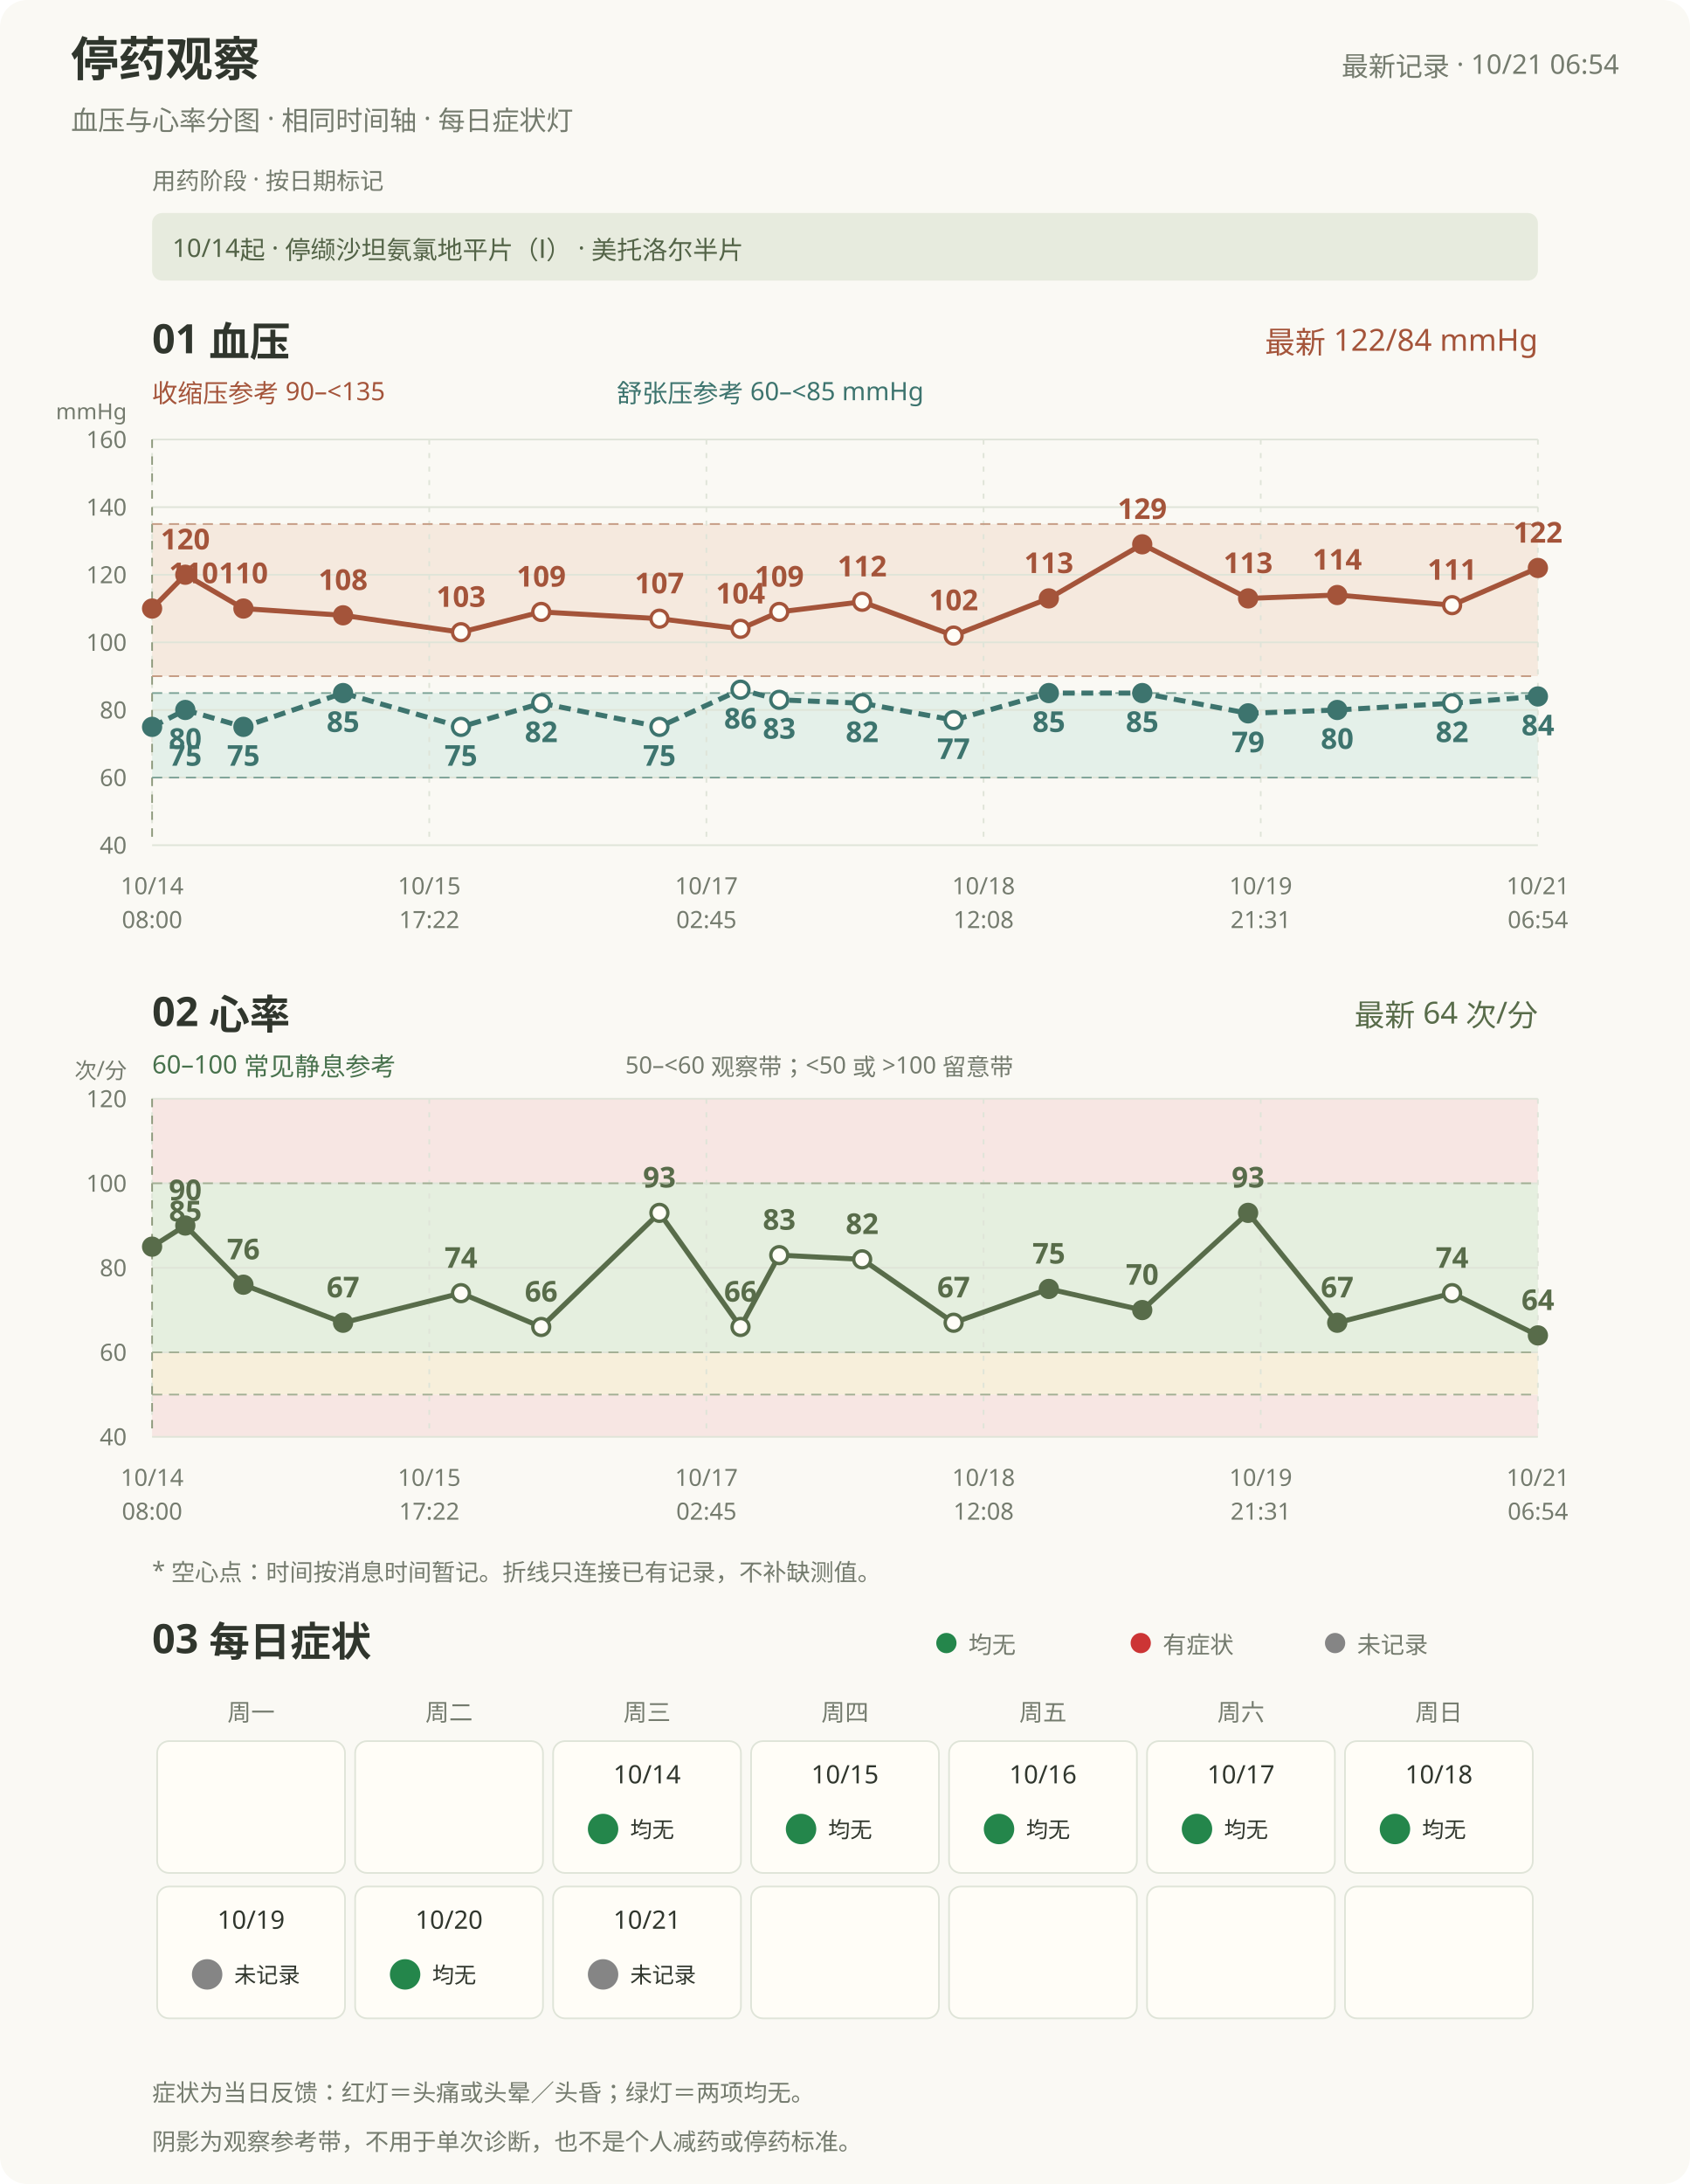
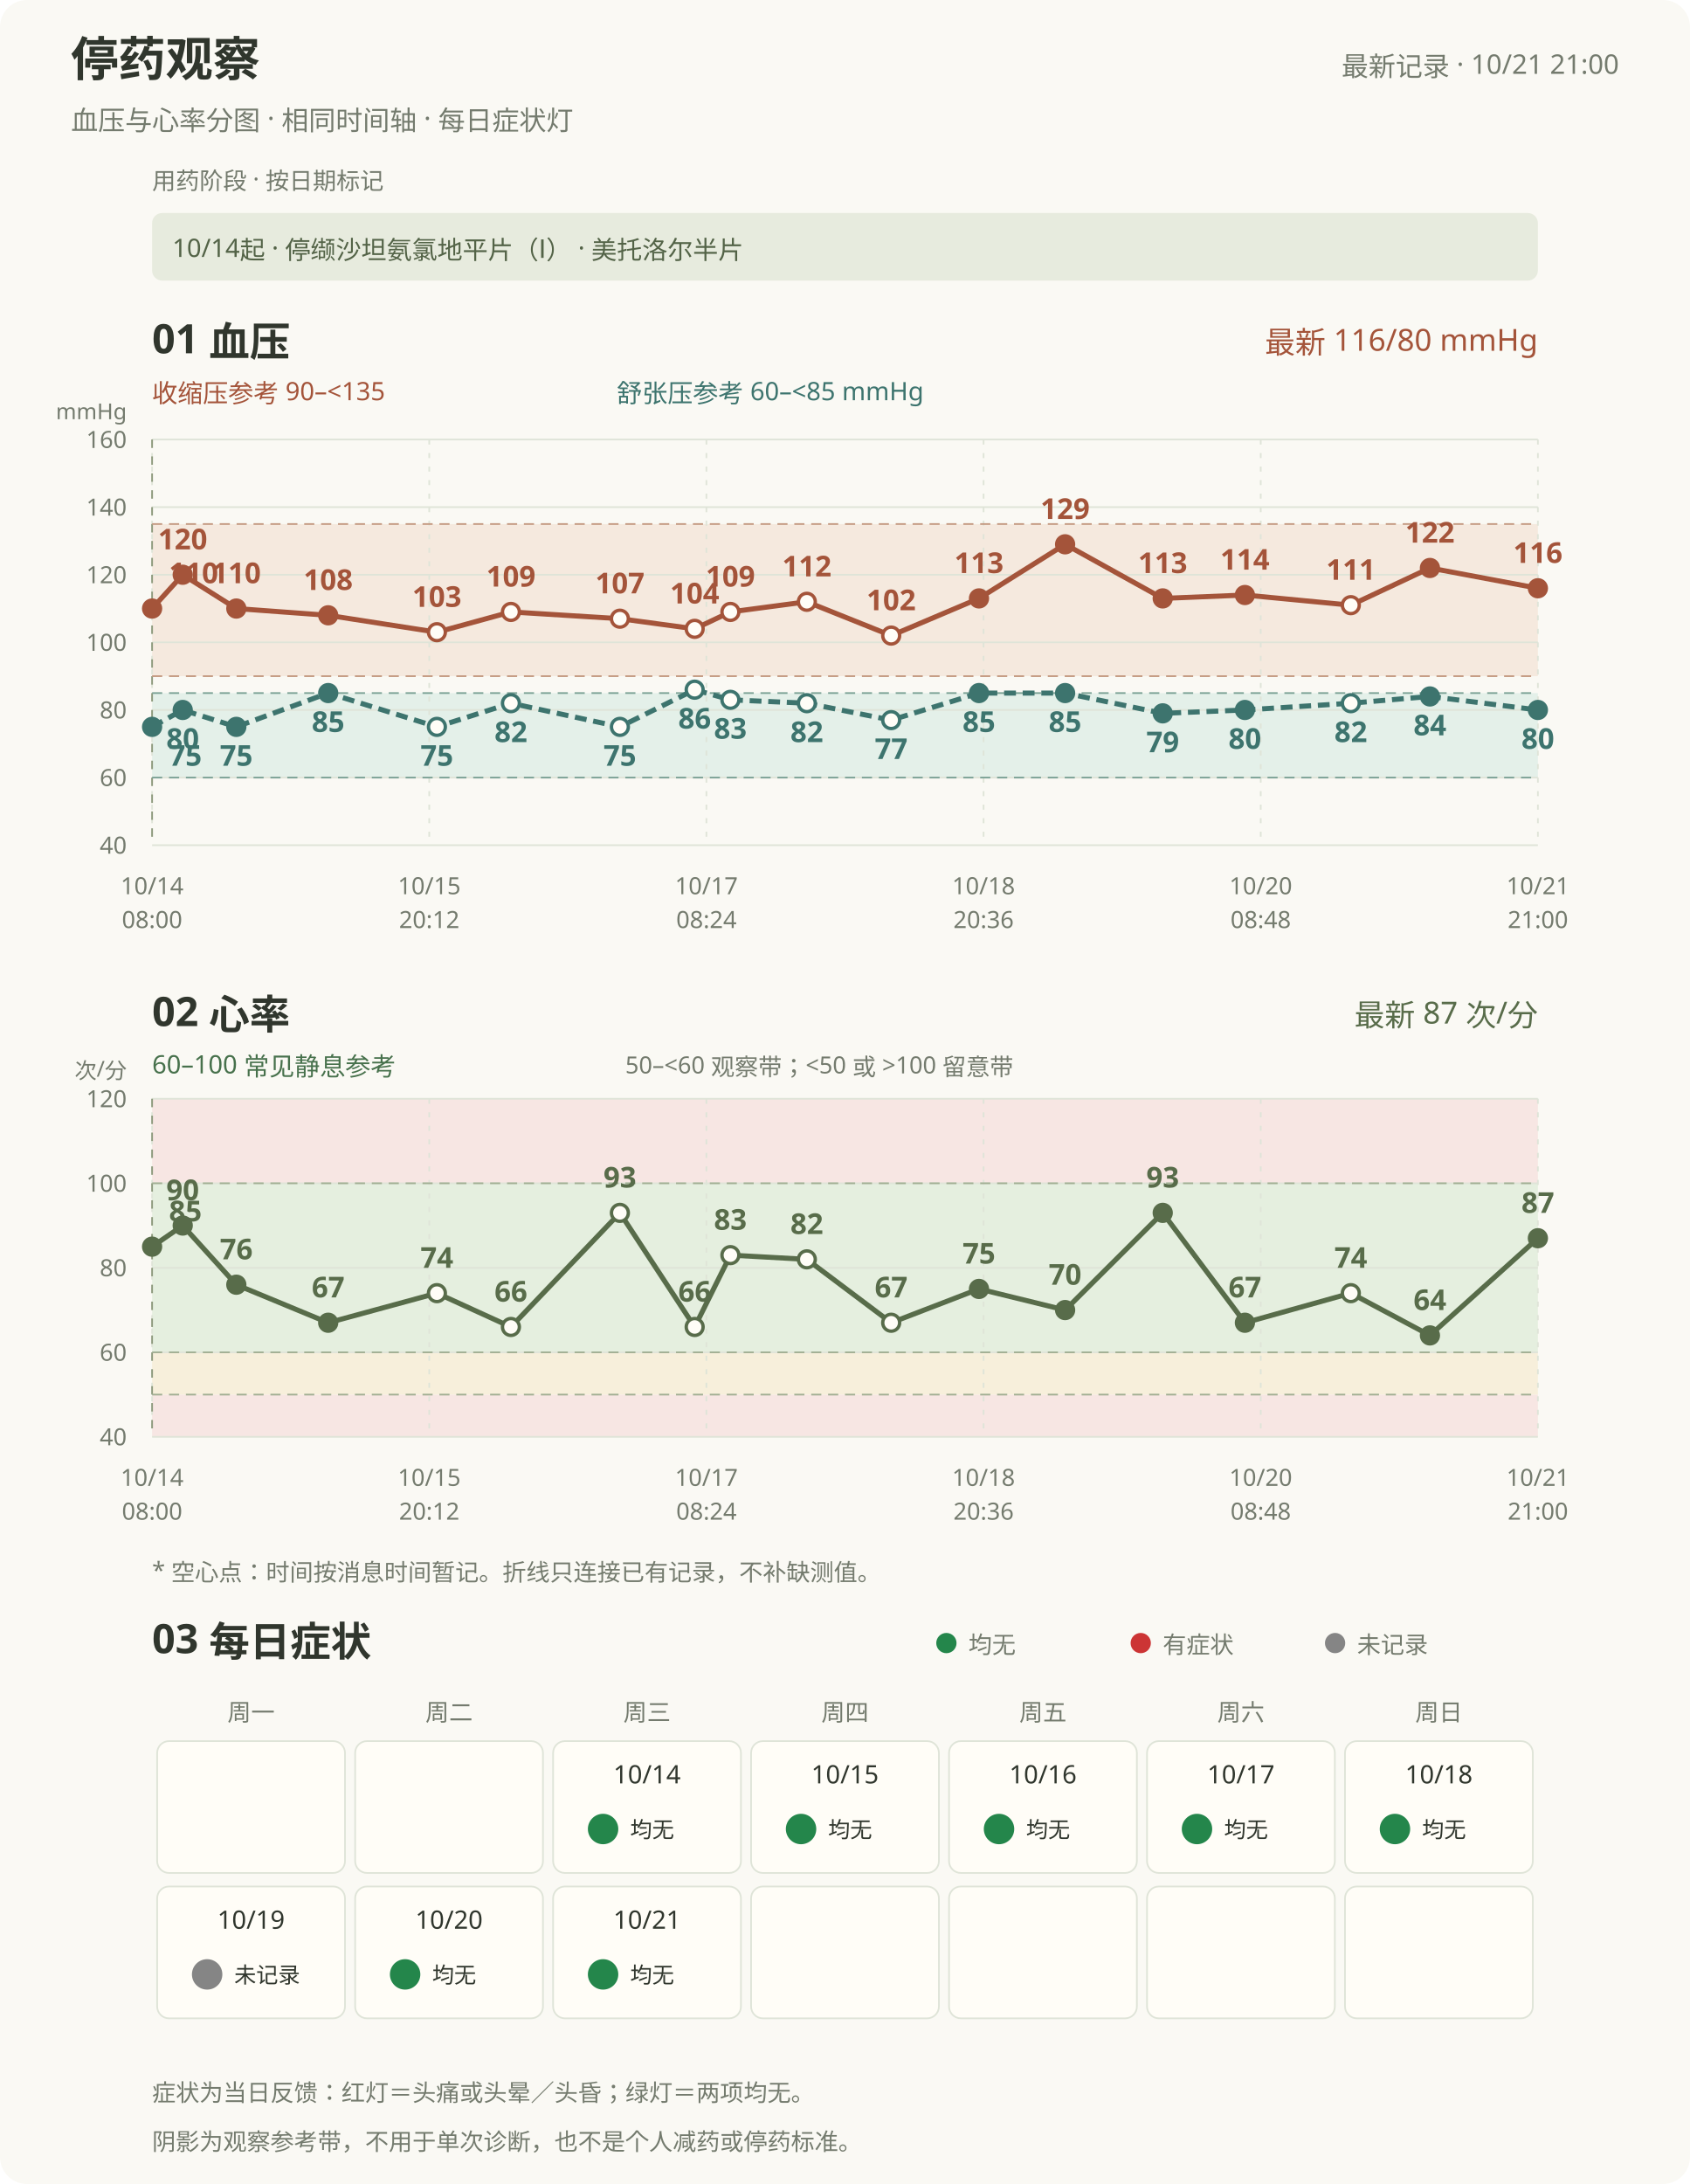
<svg xmlns="http://www.w3.org/2000/svg" viewBox="0 0 1000 1292" role="img" aria-labelledby="title desc">
  <rect width="1000" height="1292" rx="16" fill="#faf9f4" />
  <g font-family="system-ui,Microsoft YaHei,sans-serif" fill="#30362d">
    <text x="42" y="45" font-size="28" fill="#30362d" font-weight="600">停药观察</text>
-     <text x="958" y="45" font-size="16" fill="#747b6e" text-anchor="end">最新记录 · 10/21 06:54</text>
+     <text x="958" y="45" font-size="16" fill="#747b6e" text-anchor="end">最新记录 · 10/21 21:00</text>
    <text x="42" y="77" font-size="16" fill="#747b6e">血压与心率分图 · 相同时间轴 · 每日症状灯</text>
    <text x="90" y="112" font-size="14" fill="#747b6e">用药阶段 · 按日期标记</text>
    <rect x="90" y="126" width="820" height="40" rx="6" fill="#e7ebde" />
    <text x="102" y="152" font-size="15" fill="#536347">10/14起 · 停缬沙坦氨氯地平片（Ⅰ） · 美托洛尔半片</text>
    <text x="90" y="209" font-size="24" fill="#30362d" font-weight="600">01  血压</text>
-     <text x="910" y="209" font-size="18" fill="#a4543a" text-anchor="end">最新 122/84 mmHg</text>
+     <text x="910" y="209" font-size="18" fill="#a4543a" text-anchor="end">最新 116/80 mmHg</text>
    <text x="90" y="238" font-size="15" fill="#a4543a">收缩压参考 90–&lt;135</text>
    <text x="365" y="238" font-size="15" fill="#3d746e">舒张压参考 60–&lt;85 mmHg</text>
    <rect data-band="systolic-90-135" x="90" y="310" width="820" height="90" fill="#f5e9de" />
    <rect data-band="diastolic-60-85" x="90" y="410" width="820" height="50" fill="#e4f0e9" />
    <text x="75" y="248" font-size="13" fill="#747b6e" text-anchor="end">mmHg</text>
    <line x1="90" y1="500" x2="910" y2="500" stroke="#dfe4d8" />
    <text x="75" y="505" font-size="14" fill="#747b6e" text-anchor="end">40</text>
    <line x1="90" y1="460" x2="910" y2="460" stroke="#dfe4d8" />
    <text x="75" y="465" font-size="14" fill="#747b6e" text-anchor="end">60</text>
    <line x1="90" y1="420" x2="910" y2="420" stroke="#dfe4d8" />
    <text x="75" y="425" font-size="14" fill="#747b6e" text-anchor="end">80</text>
    <line x1="90" y1="380" x2="910" y2="380" stroke="#dfe4d8" />
    <text x="75" y="385" font-size="14" fill="#747b6e" text-anchor="end">100</text>
    <line x1="90" y1="340" x2="910" y2="340" stroke="#dfe4d8" />
    <text x="75" y="345" font-size="14" fill="#747b6e" text-anchor="end">120</text>
    <line x1="90" y1="300" x2="910" y2="300" stroke="#dfe4d8" />
    <text x="75" y="305" font-size="14" fill="#747b6e" text-anchor="end">140</text>
    <line x1="90" y1="260" x2="910" y2="260" stroke="#dfe4d8" />
    <text x="75" y="265" font-size="14" fill="#747b6e" text-anchor="end">160</text>
    <line x1="90" y1="260" x2="90" y2="500" stroke="#dfe4d8" stroke-dasharray="3 5" />
    <text x="90" y="529" font-size="14" fill="#747b6e" text-anchor="middle">10/14</text>
    <text x="90" y="549" font-size="14" fill="#747b6e" text-anchor="middle">08:00</text>
    <line x1="254" y1="260" x2="254" y2="500" stroke="#dfe4d8" stroke-dasharray="3 5" />
    <text x="254" y="529" font-size="14" fill="#747b6e" text-anchor="middle">10/15</text>
-     <text x="254" y="549" font-size="14" fill="#747b6e" text-anchor="middle">17:22</text>
+     <text x="254" y="549" font-size="14" fill="#747b6e" text-anchor="middle">20:12</text>
    <line x1="418" y1="260" x2="418" y2="500" stroke="#dfe4d8" stroke-dasharray="3 5" />
    <text x="418" y="529" font-size="14" fill="#747b6e" text-anchor="middle">10/17</text>
-     <text x="418" y="549" font-size="14" fill="#747b6e" text-anchor="middle">02:45</text>
+     <text x="418" y="549" font-size="14" fill="#747b6e" text-anchor="middle">08:24</text>
    <line x1="582" y1="260" x2="582" y2="500" stroke="#dfe4d8" stroke-dasharray="3 5" />
    <text x="582" y="529" font-size="14" fill="#747b6e" text-anchor="middle">10/18</text>
-     <text x="582" y="549" font-size="14" fill="#747b6e" text-anchor="middle">12:08</text>
+     <text x="582" y="549" font-size="14" fill="#747b6e" text-anchor="middle">20:36</text>
    <line x1="746" y1="260" x2="746" y2="500" stroke="#dfe4d8" stroke-dasharray="3 5" />
-     <text x="746" y="529" font-size="14" fill="#747b6e" text-anchor="middle">10/19</text>
-     <text x="746" y="549" font-size="14" fill="#747b6e" text-anchor="middle">21:31</text>
+     <text x="746" y="529" font-size="14" fill="#747b6e" text-anchor="middle">10/20</text>
+     <text x="746" y="549" font-size="14" fill="#747b6e" text-anchor="middle">08:48</text>
    <line x1="910" y1="260" x2="910" y2="500" stroke="#dfe4d8" stroke-dasharray="3 5" />
    <text x="910" y="529" font-size="14" fill="#747b6e" text-anchor="middle">10/21</text>
-     <text x="910" y="549" font-size="14" fill="#747b6e" text-anchor="middle">06:54</text>
+     <text x="910" y="549" font-size="14" fill="#747b6e" text-anchor="middle">21:00</text>
    <line x1="90" y1="260" x2="90" y2="500" stroke="#8d997c" stroke-dasharray="5 5" />
    <line x1="90" y1="400" x2="910" y2="400" stroke="#c49a82" stroke-dasharray="6 4" />
    <line x1="90" y1="310" x2="910" y2="310" stroke="#c49a82" stroke-dasharray="6 4" />
    <line x1="90" y1="460" x2="910" y2="460" stroke="#7ca296" stroke-dasharray="6 4" />
    <line x1="90" y1="410" x2="910" y2="410" stroke="#7ca296" stroke-dasharray="6 4" />
-     <polyline data-series="systolic" points="90,360 109.652,340 144.044,360 203.002,364 272.768,374 320.262,362 390.192,366 438.177,372 461.104,362 510.154,356 564.28,376 620.617,354 675.89,322 738.532,354 791.266,352 859.231,358 910,336" fill="none" stroke="#a4543a" stroke-width="3" stroke-linejoin="round" />
+     <polyline data-series="systolic" points="90,360 108.122,340 139.834,360 194.199,364 258.53,374 302.324,362 366.807,366 411.053,372 432.195,362 477.424,356 527.333,376 579.282,354 630.249,322 688.011,354 736.637,352 799.308,358 846.122,336 910,348" fill="none" stroke="#a4543a" stroke-width="3" stroke-linejoin="round" />
    <circle data-reading="systolic" cx="90" cy="360" r="5" stroke="#a4543a" stroke-width="2" fill="#a4543a" />
    <text x="100" y="345" font-size="17" fill="#a4543a" text-anchor="start" font-weight="600">110</text>
-     <circle data-reading="systolic" cx="109.652" cy="340" r="5" stroke="#a4543a" stroke-width="2" fill="#a4543a" />
-     <text x="109.652" y="325" font-size="17" fill="#a4543a" text-anchor="middle" font-weight="600">120</text>
-     <circle data-reading="systolic" cx="144.044" cy="360" r="5" stroke="#a4543a" stroke-width="2" fill="#a4543a" />
-     <text x="144.044" y="345" font-size="17" fill="#a4543a" text-anchor="middle" font-weight="600">110</text>
-     <circle data-reading="systolic" cx="203.002" cy="364" r="5" stroke="#a4543a" stroke-width="2" fill="#a4543a" />
-     <text x="203.002" y="349" font-size="17" fill="#a4543a" text-anchor="middle" font-weight="600">108</text>
-     <circle data-reading="systolic" cx="272.768" cy="374" r="5" stroke="#a4543a" stroke-width="2" fill="#fffdf7" />
-     <text x="272.768" y="359" font-size="17" fill="#a4543a" text-anchor="middle" font-weight="600">103</text>
-     <circle data-reading="systolic" cx="320.262" cy="362" r="5" stroke="#a4543a" stroke-width="2" fill="#fffdf7" />
-     <text x="320.262" y="347" font-size="17" fill="#a4543a" text-anchor="middle" font-weight="600">109</text>
-     <circle data-reading="systolic" cx="390.192" cy="366" r="5" stroke="#a4543a" stroke-width="2" fill="#fffdf7" />
-     <text x="390.192" y="351" font-size="17" fill="#a4543a" text-anchor="middle" font-weight="600">107</text>
-     <circle data-reading="systolic" cx="438.177" cy="372" r="5" stroke="#a4543a" stroke-width="2" fill="#fffdf7" />
-     <text x="438.177" y="357" font-size="17" fill="#a4543a" text-anchor="middle" font-weight="600">104</text>
-     <circle data-reading="systolic" cx="461.104" cy="362" r="5" stroke="#a4543a" stroke-width="2" fill="#fffdf7" />
-     <text x="461.104" y="347" font-size="17" fill="#a4543a" text-anchor="middle" font-weight="600">109</text>
-     <circle data-reading="systolic" cx="510.154" cy="356" r="5" stroke="#a4543a" stroke-width="2" fill="#fffdf7" />
-     <text x="510.154" y="341" font-size="17" fill="#a4543a" text-anchor="middle" font-weight="600">112</text>
-     <circle data-reading="systolic" cx="564.28" cy="376" r="5" stroke="#a4543a" stroke-width="2" fill="#fffdf7" />
-     <text x="564.28" y="361" font-size="17" fill="#a4543a" text-anchor="middle" font-weight="600">102</text>
-     <circle data-reading="systolic" cx="620.617" cy="354" r="5" stroke="#a4543a" stroke-width="2" fill="#a4543a" />
-     <text x="620.617" y="339" font-size="17" fill="#a4543a" text-anchor="middle" font-weight="600">113</text>
-     <circle data-reading="systolic" cx="675.89" cy="322" r="5" stroke="#a4543a" stroke-width="2" fill="#a4543a" />
-     <text x="675.89" y="307" font-size="17" fill="#a4543a" text-anchor="middle" font-weight="600">129</text>
-     <circle data-reading="systolic" cx="738.532" cy="354" r="5" stroke="#a4543a" stroke-width="2" fill="#a4543a" />
-     <text x="738.532" y="339" font-size="17" fill="#a4543a" text-anchor="middle" font-weight="600">113</text>
-     <circle data-reading="systolic" cx="791.266" cy="352" r="5" stroke="#a4543a" stroke-width="2" fill="#a4543a" />
-     <text x="791.266" y="337" font-size="17" fill="#a4543a" text-anchor="middle" font-weight="600">114</text>
-     <circle data-reading="systolic" cx="859.231" cy="358" r="5" stroke="#a4543a" stroke-width="2" fill="#fffdf7" />
-     <text x="859.231" y="343" font-size="17" fill="#a4543a" text-anchor="middle" font-weight="600">111</text>
-     <circle data-reading="systolic" cx="910" cy="336" r="5" stroke="#a4543a" stroke-width="2" fill="#a4543a" />
-     <text x="910" y="321" font-size="17" fill="#a4543a" text-anchor="middle" font-weight="600">122</text>
-     <polyline data-series="diastolic" points="90,430 109.652,420 144.044,430 203.002,410 272.768,430 320.262,416 390.192,430 438.177,408 461.104,414 510.154,416 564.28,426 620.617,410 675.89,410 738.532,422 791.266,420 859.231,416 910,412" fill="none" stroke="#3d746e" stroke-width="3" stroke-linejoin="round" stroke-dasharray="7 4" />
+     <circle data-reading="systolic" cx="108.122" cy="340" r="5" stroke="#a4543a" stroke-width="2" fill="#a4543a" />
+     <text x="108.122" y="325" font-size="17" fill="#a4543a" text-anchor="middle" font-weight="600">120</text>
+     <circle data-reading="systolic" cx="139.834" cy="360" r="5" stroke="#a4543a" stroke-width="2" fill="#a4543a" />
+     <text x="139.834" y="345" font-size="17" fill="#a4543a" text-anchor="middle" font-weight="600">110</text>
+     <circle data-reading="systolic" cx="194.199" cy="364" r="5" stroke="#a4543a" stroke-width="2" fill="#a4543a" />
+     <text x="194.199" y="349" font-size="17" fill="#a4543a" text-anchor="middle" font-weight="600">108</text>
+     <circle data-reading="systolic" cx="258.53" cy="374" r="5" stroke="#a4543a" stroke-width="2" fill="#fffdf7" />
+     <text x="258.53" y="359" font-size="17" fill="#a4543a" text-anchor="middle" font-weight="600">103</text>
+     <circle data-reading="systolic" cx="302.324" cy="362" r="5" stroke="#a4543a" stroke-width="2" fill="#fffdf7" />
+     <text x="302.324" y="347" font-size="17" fill="#a4543a" text-anchor="middle" font-weight="600">109</text>
+     <circle data-reading="systolic" cx="366.807" cy="366" r="5" stroke="#a4543a" stroke-width="2" fill="#fffdf7" />
+     <text x="366.807" y="351" font-size="17" fill="#a4543a" text-anchor="middle" font-weight="600">107</text>
+     <circle data-reading="systolic" cx="411.053" cy="372" r="5" stroke="#a4543a" stroke-width="2" fill="#fffdf7" />
+     <text x="411.053" y="357" font-size="17" fill="#a4543a" text-anchor="middle" font-weight="600">104</text>
+     <circle data-reading="systolic" cx="432.195" cy="362" r="5" stroke="#a4543a" stroke-width="2" fill="#fffdf7" />
+     <text x="432.195" y="347" font-size="17" fill="#a4543a" text-anchor="middle" font-weight="600">109</text>
+     <circle data-reading="systolic" cx="477.424" cy="356" r="5" stroke="#a4543a" stroke-width="2" fill="#fffdf7" />
+     <text x="477.424" y="341" font-size="17" fill="#a4543a" text-anchor="middle" font-weight="600">112</text>
+     <circle data-reading="systolic" cx="527.333" cy="376" r="5" stroke="#a4543a" stroke-width="2" fill="#fffdf7" />
+     <text x="527.333" y="361" font-size="17" fill="#a4543a" text-anchor="middle" font-weight="600">102</text>
+     <circle data-reading="systolic" cx="579.282" cy="354" r="5" stroke="#a4543a" stroke-width="2" fill="#a4543a" />
+     <text x="579.282" y="339" font-size="17" fill="#a4543a" text-anchor="middle" font-weight="600">113</text>
+     <circle data-reading="systolic" cx="630.249" cy="322" r="5" stroke="#a4543a" stroke-width="2" fill="#a4543a" />
+     <text x="630.249" y="307" font-size="17" fill="#a4543a" text-anchor="middle" font-weight="600">129</text>
+     <circle data-reading="systolic" cx="688.011" cy="354" r="5" stroke="#a4543a" stroke-width="2" fill="#a4543a" />
+     <text x="688.011" y="339" font-size="17" fill="#a4543a" text-anchor="middle" font-weight="600">113</text>
+     <circle data-reading="systolic" cx="736.637" cy="352" r="5" stroke="#a4543a" stroke-width="2" fill="#a4543a" />
+     <text x="736.637" y="337" font-size="17" fill="#a4543a" text-anchor="middle" font-weight="600">114</text>
+     <circle data-reading="systolic" cx="799.308" cy="358" r="5" stroke="#a4543a" stroke-width="2" fill="#fffdf7" />
+     <text x="799.308" y="343" font-size="17" fill="#a4543a" text-anchor="middle" font-weight="600">111</text>
+     <circle data-reading="systolic" cx="846.122" cy="336" r="5" stroke="#a4543a" stroke-width="2" fill="#a4543a" />
+     <text x="846.122" y="321" font-size="17" fill="#a4543a" text-anchor="middle" font-weight="600">122</text>
+     <circle data-reading="systolic" cx="910" cy="348" r="5" stroke="#a4543a" stroke-width="2" fill="#a4543a" />
+     <text x="910" y="333" font-size="17" fill="#a4543a" text-anchor="middle" font-weight="600">116</text>
+     <polyline data-series="diastolic" points="90,430 108.122,420 139.834,430 194.199,410 258.53,430 302.324,416 366.807,430 411.053,408 432.195,414 477.424,416 527.333,426 579.282,410 630.249,410 688.011,422 736.637,420 799.308,416 846.122,412 910,420" fill="none" stroke="#3d746e" stroke-width="3" stroke-linejoin="round" stroke-dasharray="7 4" />
    <circle data-reading="diastolic" cx="90" cy="430" r="5" stroke="#3d746e" stroke-width="2" fill="#3d746e" />
    <text x="100" y="453" font-size="17" fill="#3d746e" text-anchor="start" font-weight="600">75</text>
-     <circle data-reading="diastolic" cx="109.652" cy="420" r="5" stroke="#3d746e" stroke-width="2" fill="#3d746e" />
-     <text x="109.652" y="443" font-size="17" fill="#3d746e" text-anchor="middle" font-weight="600">80</text>
-     <circle data-reading="diastolic" cx="144.044" cy="430" r="5" stroke="#3d746e" stroke-width="2" fill="#3d746e" />
-     <text x="144.044" y="453" font-size="17" fill="#3d746e" text-anchor="middle" font-weight="600">75</text>
-     <circle data-reading="diastolic" cx="203.002" cy="410" r="5" stroke="#3d746e" stroke-width="2" fill="#3d746e" />
-     <text x="203.002" y="433" font-size="17" fill="#3d746e" text-anchor="middle" font-weight="600">85</text>
-     <circle data-reading="diastolic" cx="272.768" cy="430" r="5" stroke="#3d746e" stroke-width="2" fill="#fffdf7" />
-     <text x="272.768" y="453" font-size="17" fill="#3d746e" text-anchor="middle" font-weight="600">75</text>
-     <circle data-reading="diastolic" cx="320.262" cy="416" r="5" stroke="#3d746e" stroke-width="2" fill="#fffdf7" />
-     <text x="320.262" y="439" font-size="17" fill="#3d746e" text-anchor="middle" font-weight="600">82</text>
-     <circle data-reading="diastolic" cx="390.192" cy="430" r="5" stroke="#3d746e" stroke-width="2" fill="#fffdf7" />
-     <text x="390.192" y="453" font-size="17" fill="#3d746e" text-anchor="middle" font-weight="600">75</text>
-     <circle data-reading="diastolic" cx="438.177" cy="408" r="5" stroke="#3d746e" stroke-width="2" fill="#fffdf7" />
-     <text x="438.177" y="431" font-size="17" fill="#3d746e" text-anchor="middle" font-weight="600">86</text>
-     <circle data-reading="diastolic" cx="461.104" cy="414" r="5" stroke="#3d746e" stroke-width="2" fill="#fffdf7" />
-     <text x="461.104" y="437" font-size="17" fill="#3d746e" text-anchor="middle" font-weight="600">83</text>
-     <circle data-reading="diastolic" cx="510.154" cy="416" r="5" stroke="#3d746e" stroke-width="2" fill="#fffdf7" />
-     <text x="510.154" y="439" font-size="17" fill="#3d746e" text-anchor="middle" font-weight="600">82</text>
-     <circle data-reading="diastolic" cx="564.28" cy="426" r="5" stroke="#3d746e" stroke-width="2" fill="#fffdf7" />
-     <text x="564.28" y="449" font-size="17" fill="#3d746e" text-anchor="middle" font-weight="600">77</text>
-     <circle data-reading="diastolic" cx="620.617" cy="410" r="5" stroke="#3d746e" stroke-width="2" fill="#3d746e" />
-     <text x="620.617" y="433" font-size="17" fill="#3d746e" text-anchor="middle" font-weight="600">85</text>
-     <circle data-reading="diastolic" cx="675.89" cy="410" r="5" stroke="#3d746e" stroke-width="2" fill="#3d746e" />
-     <text x="675.89" y="433" font-size="17" fill="#3d746e" text-anchor="middle" font-weight="600">85</text>
-     <circle data-reading="diastolic" cx="738.532" cy="422" r="5" stroke="#3d746e" stroke-width="2" fill="#3d746e" />
-     <text x="738.532" y="445" font-size="17" fill="#3d746e" text-anchor="middle" font-weight="600">79</text>
-     <circle data-reading="diastolic" cx="791.266" cy="420" r="5" stroke="#3d746e" stroke-width="2" fill="#3d746e" />
-     <text x="791.266" y="443" font-size="17" fill="#3d746e" text-anchor="middle" font-weight="600">80</text>
-     <circle data-reading="diastolic" cx="859.231" cy="416" r="5" stroke="#3d746e" stroke-width="2" fill="#fffdf7" />
-     <text x="859.231" y="439" font-size="17" fill="#3d746e" text-anchor="middle" font-weight="600">82</text>
-     <circle data-reading="diastolic" cx="910" cy="412" r="5" stroke="#3d746e" stroke-width="2" fill="#3d746e" />
-     <text x="910" y="435" font-size="17" fill="#3d746e" text-anchor="middle" font-weight="600">84</text>
+     <circle data-reading="diastolic" cx="108.122" cy="420" r="5" stroke="#3d746e" stroke-width="2" fill="#3d746e" />
+     <text x="108.122" y="443" font-size="17" fill="#3d746e" text-anchor="middle" font-weight="600">80</text>
+     <circle data-reading="diastolic" cx="139.834" cy="430" r="5" stroke="#3d746e" stroke-width="2" fill="#3d746e" />
+     <text x="139.834" y="453" font-size="17" fill="#3d746e" text-anchor="middle" font-weight="600">75</text>
+     <circle data-reading="diastolic" cx="194.199" cy="410" r="5" stroke="#3d746e" stroke-width="2" fill="#3d746e" />
+     <text x="194.199" y="433" font-size="17" fill="#3d746e" text-anchor="middle" font-weight="600">85</text>
+     <circle data-reading="diastolic" cx="258.53" cy="430" r="5" stroke="#3d746e" stroke-width="2" fill="#fffdf7" />
+     <text x="258.53" y="453" font-size="17" fill="#3d746e" text-anchor="middle" font-weight="600">75</text>
+     <circle data-reading="diastolic" cx="302.324" cy="416" r="5" stroke="#3d746e" stroke-width="2" fill="#fffdf7" />
+     <text x="302.324" y="439" font-size="17" fill="#3d746e" text-anchor="middle" font-weight="600">82</text>
+     <circle data-reading="diastolic" cx="366.807" cy="430" r="5" stroke="#3d746e" stroke-width="2" fill="#fffdf7" />
+     <text x="366.807" y="453" font-size="17" fill="#3d746e" text-anchor="middle" font-weight="600">75</text>
+     <circle data-reading="diastolic" cx="411.053" cy="408" r="5" stroke="#3d746e" stroke-width="2" fill="#fffdf7" />
+     <text x="411.053" y="431" font-size="17" fill="#3d746e" text-anchor="middle" font-weight="600">86</text>
+     <circle data-reading="diastolic" cx="432.195" cy="414" r="5" stroke="#3d746e" stroke-width="2" fill="#fffdf7" />
+     <text x="432.195" y="437" font-size="17" fill="#3d746e" text-anchor="middle" font-weight="600">83</text>
+     <circle data-reading="diastolic" cx="477.424" cy="416" r="5" stroke="#3d746e" stroke-width="2" fill="#fffdf7" />
+     <text x="477.424" y="439" font-size="17" fill="#3d746e" text-anchor="middle" font-weight="600">82</text>
+     <circle data-reading="diastolic" cx="527.333" cy="426" r="5" stroke="#3d746e" stroke-width="2" fill="#fffdf7" />
+     <text x="527.333" y="449" font-size="17" fill="#3d746e" text-anchor="middle" font-weight="600">77</text>
+     <circle data-reading="diastolic" cx="579.282" cy="410" r="5" stroke="#3d746e" stroke-width="2" fill="#3d746e" />
+     <text x="579.282" y="433" font-size="17" fill="#3d746e" text-anchor="middle" font-weight="600">85</text>
+     <circle data-reading="diastolic" cx="630.249" cy="410" r="5" stroke="#3d746e" stroke-width="2" fill="#3d746e" />
+     <text x="630.249" y="433" font-size="17" fill="#3d746e" text-anchor="middle" font-weight="600">85</text>
+     <circle data-reading="diastolic" cx="688.011" cy="422" r="5" stroke="#3d746e" stroke-width="2" fill="#3d746e" />
+     <text x="688.011" y="445" font-size="17" fill="#3d746e" text-anchor="middle" font-weight="600">79</text>
+     <circle data-reading="diastolic" cx="736.637" cy="420" r="5" stroke="#3d746e" stroke-width="2" fill="#3d746e" />
+     <text x="736.637" y="443" font-size="17" fill="#3d746e" text-anchor="middle" font-weight="600">80</text>
+     <circle data-reading="diastolic" cx="799.308" cy="416" r="5" stroke="#3d746e" stroke-width="2" fill="#fffdf7" />
+     <text x="799.308" y="439" font-size="17" fill="#3d746e" text-anchor="middle" font-weight="600">82</text>
+     <circle data-reading="diastolic" cx="846.122" cy="412" r="5" stroke="#3d746e" stroke-width="2" fill="#3d746e" />
+     <text x="846.122" y="435" font-size="17" fill="#3d746e" text-anchor="middle" font-weight="600">84</text>
+     <circle data-reading="diastolic" cx="910" cy="420" r="5" stroke="#3d746e" stroke-width="2" fill="#3d746e" />
+     <text x="910" y="443" font-size="17" fill="#3d746e" text-anchor="middle" font-weight="600">80</text>
    <text x="90" y="607" font-size="24" fill="#30362d" font-weight="600">02  心率</text>
-     <text x="910" y="607" font-size="18" fill="#586c4a" text-anchor="end">最新 64 次/分</text>
+     <text x="910" y="607" font-size="18" fill="#586c4a" text-anchor="end">最新 87 次/分</text>
    <text x="90" y="635" font-size="15" fill="#47714c">60–100 常见静息参考</text>
    <text x="370" y="635" font-size="14" fill="#747b6e">50–&lt;60 观察带；&lt;50 或 &gt;100 留意带</text>
    <rect data-band="heart-low" x="90" y="825" width="820" height="25" fill="#f7e6e3" />
    <rect data-band="heart-observe" x="90" y="800" width="820" height="25" fill="#f7efdb" />
    <rect data-band="heart-reference-60-100" x="90" y="700" width="820" height="100" fill="#e5efdf" />
    <rect data-band="heart-high" x="90" y="650" width="820" height="50" fill="#f7e6e3" />
    <text x="75" y="638" font-size="13" fill="#747b6e" text-anchor="end">次/分</text>
    <line x1="90" y1="850" x2="910" y2="850" stroke="#dfe4d8" />
    <text x="75" y="855" font-size="14" fill="#747b6e" text-anchor="end">40</text>
    <line x1="90" y1="800" x2="910" y2="800" stroke="#dfe4d8" />
    <text x="75" y="805" font-size="14" fill="#747b6e" text-anchor="end">60</text>
    <line x1="90" y1="750" x2="910" y2="750" stroke="#dfe4d8" />
    <text x="75" y="755" font-size="14" fill="#747b6e" text-anchor="end">80</text>
    <line x1="90" y1="700" x2="910" y2="700" stroke="#dfe4d8" />
    <text x="75" y="705" font-size="14" fill="#747b6e" text-anchor="end">100</text>
    <line x1="90" y1="650" x2="910" y2="650" stroke="#dfe4d8" />
    <text x="75" y="655" font-size="14" fill="#747b6e" text-anchor="end">120</text>
    <line x1="90" y1="650" x2="90" y2="850" stroke="#dfe4d8" stroke-dasharray="3 5" />
    <text x="90" y="879" font-size="14" fill="#747b6e" text-anchor="middle">10/14</text>
    <text x="90" y="899" font-size="14" fill="#747b6e" text-anchor="middle">08:00</text>
    <line x1="254" y1="650" x2="254" y2="850" stroke="#dfe4d8" stroke-dasharray="3 5" />
    <text x="254" y="879" font-size="14" fill="#747b6e" text-anchor="middle">10/15</text>
-     <text x="254" y="899" font-size="14" fill="#747b6e" text-anchor="middle">17:22</text>
+     <text x="254" y="899" font-size="14" fill="#747b6e" text-anchor="middle">20:12</text>
    <line x1="418" y1="650" x2="418" y2="850" stroke="#dfe4d8" stroke-dasharray="3 5" />
    <text x="418" y="879" font-size="14" fill="#747b6e" text-anchor="middle">10/17</text>
-     <text x="418" y="899" font-size="14" fill="#747b6e" text-anchor="middle">02:45</text>
+     <text x="418" y="899" font-size="14" fill="#747b6e" text-anchor="middle">08:24</text>
    <line x1="582" y1="650" x2="582" y2="850" stroke="#dfe4d8" stroke-dasharray="3 5" />
    <text x="582" y="879" font-size="14" fill="#747b6e" text-anchor="middle">10/18</text>
-     <text x="582" y="899" font-size="14" fill="#747b6e" text-anchor="middle">12:08</text>
+     <text x="582" y="899" font-size="14" fill="#747b6e" text-anchor="middle">20:36</text>
    <line x1="746" y1="650" x2="746" y2="850" stroke="#dfe4d8" stroke-dasharray="3 5" />
-     <text x="746" y="879" font-size="14" fill="#747b6e" text-anchor="middle">10/19</text>
-     <text x="746" y="899" font-size="14" fill="#747b6e" text-anchor="middle">21:31</text>
+     <text x="746" y="879" font-size="14" fill="#747b6e" text-anchor="middle">10/20</text>
+     <text x="746" y="899" font-size="14" fill="#747b6e" text-anchor="middle">08:48</text>
    <line x1="910" y1="650" x2="910" y2="850" stroke="#dfe4d8" stroke-dasharray="3 5" />
    <text x="910" y="879" font-size="14" fill="#747b6e" text-anchor="middle">10/21</text>
-     <text x="910" y="899" font-size="14" fill="#747b6e" text-anchor="middle">06:54</text>
+     <text x="910" y="899" font-size="14" fill="#747b6e" text-anchor="middle">21:00</text>
    <line x1="90" y1="650" x2="90" y2="850" stroke="#8d997c" stroke-dasharray="5 5" />
    <line x1="90" y1="825" x2="910" y2="825" stroke="#a2af94" stroke-dasharray="6 4" />
    <line x1="90" y1="800" x2="910" y2="800" stroke="#a2af94" stroke-dasharray="6 4" />
    <line x1="90" y1="700" x2="910" y2="700" stroke="#a2af94" stroke-dasharray="6 4" />
-     <polyline data-series="heartRate" points="90,737.5 109.652,725 144.044,760 203.002,782.5 272.768,765 320.262,785 390.192,717.5 438.177,785 461.104,742.5 510.154,745 564.28,782.5 620.617,762.5 675.89,775 738.532,717.5 791.266,782.5 859.231,765 910,790" fill="none" stroke="#586c4a" stroke-width="3" stroke-linejoin="round" />
+     <polyline data-series="heartRate" points="90,737.5 108.122,725 139.834,760 194.199,782.5 258.53,765 302.324,785 366.807,717.5 411.053,785 432.195,742.5 477.424,745 527.333,782.5 579.282,762.5 630.249,775 688.011,717.5 736.637,782.5 799.308,765 846.122,790 910,732.5" fill="none" stroke="#586c4a" stroke-width="3" stroke-linejoin="round" />
    <circle data-reading="heartRate" cx="90" cy="737.5" r="5" stroke="#586c4a" stroke-width="2" fill="#586c4a" />
    <text x="100" y="722.5" font-size="17" fill="#586c4a" text-anchor="start" font-weight="600">85</text>
-     <circle data-reading="heartRate" cx="109.652" cy="725" r="5" stroke="#586c4a" stroke-width="2" fill="#586c4a" />
-     <text x="109.652" y="710" font-size="17" fill="#586c4a" text-anchor="middle" font-weight="600">90</text>
-     <circle data-reading="heartRate" cx="144.044" cy="760" r="5" stroke="#586c4a" stroke-width="2" fill="#586c4a" />
-     <text x="144.044" y="745" font-size="17" fill="#586c4a" text-anchor="middle" font-weight="600">76</text>
-     <circle data-reading="heartRate" cx="203.002" cy="782.5" r="5" stroke="#586c4a" stroke-width="2" fill="#586c4a" />
-     <text x="203.002" y="767.5" font-size="17" fill="#586c4a" text-anchor="middle" font-weight="600">67</text>
-     <circle data-reading="heartRate" cx="272.768" cy="765" r="5" stroke="#586c4a" stroke-width="2" fill="#fffdf7" />
-     <text x="272.768" y="750" font-size="17" fill="#586c4a" text-anchor="middle" font-weight="600">74</text>
-     <circle data-reading="heartRate" cx="320.262" cy="785" r="5" stroke="#586c4a" stroke-width="2" fill="#fffdf7" />
-     <text x="320.262" y="770" font-size="17" fill="#586c4a" text-anchor="middle" font-weight="600">66</text>
-     <circle data-reading="heartRate" cx="390.192" cy="717.5" r="5" stroke="#586c4a" stroke-width="2" fill="#fffdf7" />
-     <text x="390.192" y="702.5" font-size="17" fill="#586c4a" text-anchor="middle" font-weight="600">93</text>
-     <circle data-reading="heartRate" cx="438.177" cy="785" r="5" stroke="#586c4a" stroke-width="2" fill="#fffdf7" />
-     <text x="438.177" y="770" font-size="17" fill="#586c4a" text-anchor="middle" font-weight="600">66</text>
-     <circle data-reading="heartRate" cx="461.104" cy="742.5" r="5" stroke="#586c4a" stroke-width="2" fill="#fffdf7" />
-     <text x="461.104" y="727.5" font-size="17" fill="#586c4a" text-anchor="middle" font-weight="600">83</text>
-     <circle data-reading="heartRate" cx="510.154" cy="745" r="5" stroke="#586c4a" stroke-width="2" fill="#fffdf7" />
-     <text x="510.154" y="730" font-size="17" fill="#586c4a" text-anchor="middle" font-weight="600">82</text>
-     <circle data-reading="heartRate" cx="564.28" cy="782.5" r="5" stroke="#586c4a" stroke-width="2" fill="#fffdf7" />
-     <text x="564.28" y="767.5" font-size="17" fill="#586c4a" text-anchor="middle" font-weight="600">67</text>
-     <circle data-reading="heartRate" cx="620.617" cy="762.5" r="5" stroke="#586c4a" stroke-width="2" fill="#586c4a" />
-     <text x="620.617" y="747.5" font-size="17" fill="#586c4a" text-anchor="middle" font-weight="600">75</text>
-     <circle data-reading="heartRate" cx="675.89" cy="775" r="5" stroke="#586c4a" stroke-width="2" fill="#586c4a" />
-     <text x="675.89" y="760" font-size="17" fill="#586c4a" text-anchor="middle" font-weight="600">70</text>
-     <circle data-reading="heartRate" cx="738.532" cy="717.5" r="5" stroke="#586c4a" stroke-width="2" fill="#586c4a" />
-     <text x="738.532" y="702.5" font-size="17" fill="#586c4a" text-anchor="middle" font-weight="600">93</text>
-     <circle data-reading="heartRate" cx="791.266" cy="782.5" r="5" stroke="#586c4a" stroke-width="2" fill="#586c4a" />
-     <text x="791.266" y="767.5" font-size="17" fill="#586c4a" text-anchor="middle" font-weight="600">67</text>
-     <circle data-reading="heartRate" cx="859.231" cy="765" r="5" stroke="#586c4a" stroke-width="2" fill="#fffdf7" />
-     <text x="859.231" y="750" font-size="17" fill="#586c4a" text-anchor="middle" font-weight="600">74</text>
-     <circle data-reading="heartRate" cx="910" cy="790" r="5" stroke="#586c4a" stroke-width="2" fill="#586c4a" />
-     <text x="910" y="775" font-size="17" fill="#586c4a" text-anchor="middle" font-weight="600">64</text>
+     <circle data-reading="heartRate" cx="108.122" cy="725" r="5" stroke="#586c4a" stroke-width="2" fill="#586c4a" />
+     <text x="108.122" y="710" font-size="17" fill="#586c4a" text-anchor="middle" font-weight="600">90</text>
+     <circle data-reading="heartRate" cx="139.834" cy="760" r="5" stroke="#586c4a" stroke-width="2" fill="#586c4a" />
+     <text x="139.834" y="745" font-size="17" fill="#586c4a" text-anchor="middle" font-weight="600">76</text>
+     <circle data-reading="heartRate" cx="194.199" cy="782.5" r="5" stroke="#586c4a" stroke-width="2" fill="#586c4a" />
+     <text x="194.199" y="767.5" font-size="17" fill="#586c4a" text-anchor="middle" font-weight="600">67</text>
+     <circle data-reading="heartRate" cx="258.53" cy="765" r="5" stroke="#586c4a" stroke-width="2" fill="#fffdf7" />
+     <text x="258.53" y="750" font-size="17" fill="#586c4a" text-anchor="middle" font-weight="600">74</text>
+     <circle data-reading="heartRate" cx="302.324" cy="785" r="5" stroke="#586c4a" stroke-width="2" fill="#fffdf7" />
+     <text x="302.324" y="770" font-size="17" fill="#586c4a" text-anchor="middle" font-weight="600">66</text>
+     <circle data-reading="heartRate" cx="366.807" cy="717.5" r="5" stroke="#586c4a" stroke-width="2" fill="#fffdf7" />
+     <text x="366.807" y="702.5" font-size="17" fill="#586c4a" text-anchor="middle" font-weight="600">93</text>
+     <circle data-reading="heartRate" cx="411.053" cy="785" r="5" stroke="#586c4a" stroke-width="2" fill="#fffdf7" />
+     <text x="411.053" y="770" font-size="17" fill="#586c4a" text-anchor="middle" font-weight="600">66</text>
+     <circle data-reading="heartRate" cx="432.195" cy="742.5" r="5" stroke="#586c4a" stroke-width="2" fill="#fffdf7" />
+     <text x="432.195" y="727.5" font-size="17" fill="#586c4a" text-anchor="middle" font-weight="600">83</text>
+     <circle data-reading="heartRate" cx="477.424" cy="745" r="5" stroke="#586c4a" stroke-width="2" fill="#fffdf7" />
+     <text x="477.424" y="730" font-size="17" fill="#586c4a" text-anchor="middle" font-weight="600">82</text>
+     <circle data-reading="heartRate" cx="527.333" cy="782.5" r="5" stroke="#586c4a" stroke-width="2" fill="#fffdf7" />
+     <text x="527.333" y="767.5" font-size="17" fill="#586c4a" text-anchor="middle" font-weight="600">67</text>
+     <circle data-reading="heartRate" cx="579.282" cy="762.5" r="5" stroke="#586c4a" stroke-width="2" fill="#586c4a" />
+     <text x="579.282" y="747.5" font-size="17" fill="#586c4a" text-anchor="middle" font-weight="600">75</text>
+     <circle data-reading="heartRate" cx="630.249" cy="775" r="5" stroke="#586c4a" stroke-width="2" fill="#586c4a" />
+     <text x="630.249" y="760" font-size="17" fill="#586c4a" text-anchor="middle" font-weight="600">70</text>
+     <circle data-reading="heartRate" cx="688.011" cy="717.5" r="5" stroke="#586c4a" stroke-width="2" fill="#586c4a" />
+     <text x="688.011" y="702.5" font-size="17" fill="#586c4a" text-anchor="middle" font-weight="600">93</text>
+     <circle data-reading="heartRate" cx="736.637" cy="782.5" r="5" stroke="#586c4a" stroke-width="2" fill="#586c4a" />
+     <text x="736.637" y="767.5" font-size="17" fill="#586c4a" text-anchor="middle" font-weight="600">67</text>
+     <circle data-reading="heartRate" cx="799.308" cy="765" r="5" stroke="#586c4a" stroke-width="2" fill="#fffdf7" />
+     <text x="799.308" y="750" font-size="17" fill="#586c4a" text-anchor="middle" font-weight="600">74</text>
+     <circle data-reading="heartRate" cx="846.122" cy="790" r="5" stroke="#586c4a" stroke-width="2" fill="#586c4a" />
+     <text x="846.122" y="775" font-size="17" fill="#586c4a" text-anchor="middle" font-weight="600">64</text>
+     <circle data-reading="heartRate" cx="910" cy="732.5" r="5" stroke="#586c4a" stroke-width="2" fill="#586c4a" />
+     <text x="910" y="717.5" font-size="17" fill="#586c4a" text-anchor="middle" font-weight="600">87</text>
    <text x="90" y="934" font-size="14" fill="#747b6e">* 空心点：时间按消息时间暂记。折线只连接已有记录，不补缺测值。</text>
    <text x="90" y="978" font-size="24" fill="#30362d" font-weight="600">03  每日症状</text>
    <circle cx="560" cy="972" r="6" fill="#24864b" />
    <text x="573" y="978" font-size="14" fill="#747b6e">均无</text>
    <circle cx="675" cy="972" r="6" fill="#cc3535" />
    <text x="688" y="978" font-size="14" fill="#747b6e">有症状</text>
    <circle cx="790" cy="972" r="6" fill="#858585" />
    <text x="803" y="978" font-size="14" fill="#747b6e">未记录</text>
    <text x="148.571" y="1018" font-size="14" fill="#747b6e" text-anchor="middle">周一</text>
    <text x="265.714" y="1018" font-size="14" fill="#747b6e" text-anchor="middle">周二</text>
    <text x="382.857" y="1018" font-size="14" fill="#747b6e" text-anchor="middle">周三</text>
    <text x="500" y="1018" font-size="14" fill="#747b6e" text-anchor="middle">周四</text>
    <text x="617.143" y="1018" font-size="14" fill="#747b6e" text-anchor="middle">周五</text>
    <text x="734.286" y="1018" font-size="14" fill="#747b6e" text-anchor="middle">周六</text>
    <text x="851.429" y="1018" font-size="14" fill="#747b6e" text-anchor="middle">周日</text>
    <rect x="93" y="1030" width="111.143" height="78" rx="7" fill="#fffdf7" stroke="#dfe4d8" />
    <rect x="210.143" y="1030" width="111.143" height="78" rx="7" fill="#fffdf7" stroke="#dfe4d8" />
    <rect x="327.286" y="1030" width="111.143" height="78" rx="7" fill="#fffdf7" stroke="#dfe4d8" />
    <rect x="444.429" y="1030" width="111.143" height="78" rx="7" fill="#fffdf7" stroke="#dfe4d8" />
    <rect x="561.571" y="1030" width="111.143" height="78" rx="7" fill="#fffdf7" stroke="#dfe4d8" />
    <rect x="678.714" y="1030" width="111.143" height="78" rx="7" fill="#fffdf7" stroke="#dfe4d8" />
    <rect x="795.857" y="1030" width="111.143" height="78" rx="7" fill="#fffdf7" stroke="#dfe4d8" />
    <rect x="93" y="1116" width="111.143" height="78" rx="7" fill="#fffdf7" stroke="#dfe4d8" />
    <rect x="210.143" y="1116" width="111.143" height="78" rx="7" fill="#fffdf7" stroke="#dfe4d8" />
    <rect x="327.286" y="1116" width="111.143" height="78" rx="7" fill="#fffdf7" stroke="#dfe4d8" />
    <rect x="444.429" y="1116" width="111.143" height="78" rx="7" fill="#fffdf7" stroke="#dfe4d8" />
    <rect x="561.571" y="1116" width="111.143" height="78" rx="7" fill="#fffdf7" stroke="#dfe4d8" />
    <rect x="678.714" y="1116" width="111.143" height="78" rx="7" fill="#fffdf7" stroke="#dfe4d8" />
    <rect x="795.857" y="1116" width="111.143" height="78" rx="7" fill="#fffdf7" stroke="#dfe4d8" />
    <g data-symptom-date="2026-10-14" role="img" aria-label="2026-10-14 头痛：无，头晕／头昏：无">
      <text x="382.857" y="1055" font-size="15" fill="#30362d" text-anchor="middle">10/14</text>
      <circle cx="356.857" cy="1082" r="9" fill="#24864b" />
      <text x="372.857" y="1087" font-size="13" fill="#30362d">均无</text>
    </g>
    <g data-symptom-date="2026-10-15" role="img" aria-label="2026-10-15 头痛：无，头晕／头昏：无">
      <text x="500" y="1055" font-size="15" fill="#30362d" text-anchor="middle">10/15</text>
      <circle cx="474" cy="1082" r="9" fill="#24864b" />
      <text x="490" y="1087" font-size="13" fill="#30362d">均无</text>
    </g>
    <g data-symptom-date="2026-10-16" role="img" aria-label="2026-10-16 头痛：无，头晕／头昏：无">
      <text x="617.143" y="1055" font-size="15" fill="#30362d" text-anchor="middle">10/16</text>
      <circle cx="591.143" cy="1082" r="9" fill="#24864b" />
      <text x="607.143" y="1087" font-size="13" fill="#30362d">均无</text>
    </g>
    <g data-symptom-date="2026-10-17" role="img" aria-label="2026-10-17 头痛：无，头晕／头昏：无">
      <text x="734.286" y="1055" font-size="15" fill="#30362d" text-anchor="middle">10/17</text>
      <circle cx="708.286" cy="1082" r="9" fill="#24864b" />
      <text x="724.286" y="1087" font-size="13" fill="#30362d">均无</text>
    </g>
    <g data-symptom-date="2026-10-18" role="img" aria-label="2026-10-18 头痛：无，头晕／头昏：无">
      <text x="851.429" y="1055" font-size="15" fill="#30362d" text-anchor="middle">10/18</text>
      <circle cx="825.429" cy="1082" r="9" fill="#24864b" />
      <text x="841.429" y="1087" font-size="13" fill="#30362d">均无</text>
    </g>
    <g data-symptom-date="2026-10-19" role="img" aria-label="2026-10-19 头痛：未记录，头晕／头昏：未记录">
      <text x="148.571" y="1141" font-size="15" fill="#30362d" text-anchor="middle">10/19</text>
      <circle cx="122.571" cy="1168" r="9" fill="#858585" />
      <text x="138.571" y="1173" font-size="13" fill="#30362d">未记录</text>
    </g>
    <g data-symptom-date="2026-10-20" role="img" aria-label="2026-10-20 头痛：无，头晕／头昏：无">
      <text x="265.714" y="1141" font-size="15" fill="#30362d" text-anchor="middle">10/20</text>
      <circle cx="239.714" cy="1168" r="9" fill="#24864b" />
      <text x="255.714" y="1173" font-size="13" fill="#30362d">均无</text>
    </g>
-     <g data-symptom-date="2026-10-21" role="img" aria-label="2026-10-21 头痛：未记录，头晕／头昏：未记录">
+     <g data-symptom-date="2026-10-21" role="img" aria-label="2026-10-21 头痛：无，头晕／头昏：无">
      <text x="382.857" y="1141" font-size="15" fill="#30362d" text-anchor="middle">10/21</text>
-       <circle cx="356.857" cy="1168" r="9" fill="#858585" />
-       <text x="372.857" y="1173" font-size="13" fill="#30362d">未记录</text>
+       <circle cx="356.857" cy="1168" r="9" fill="#24864b" />
+       <text x="372.857" y="1173" font-size="13" fill="#30362d">均无</text>
    </g>
    <text x="90" y="1243" font-size="14" fill="#747b6e">症状为当日反馈：红灯＝头痛或头晕／头昏；绿灯＝两项均无。</text>
    <text x="90" y="1272" font-size="14" fill="#747b6e">阴影为观察参考带，不用于单次诊断，也不是个人减药或停药标准。</text>
  </g>
</svg>
